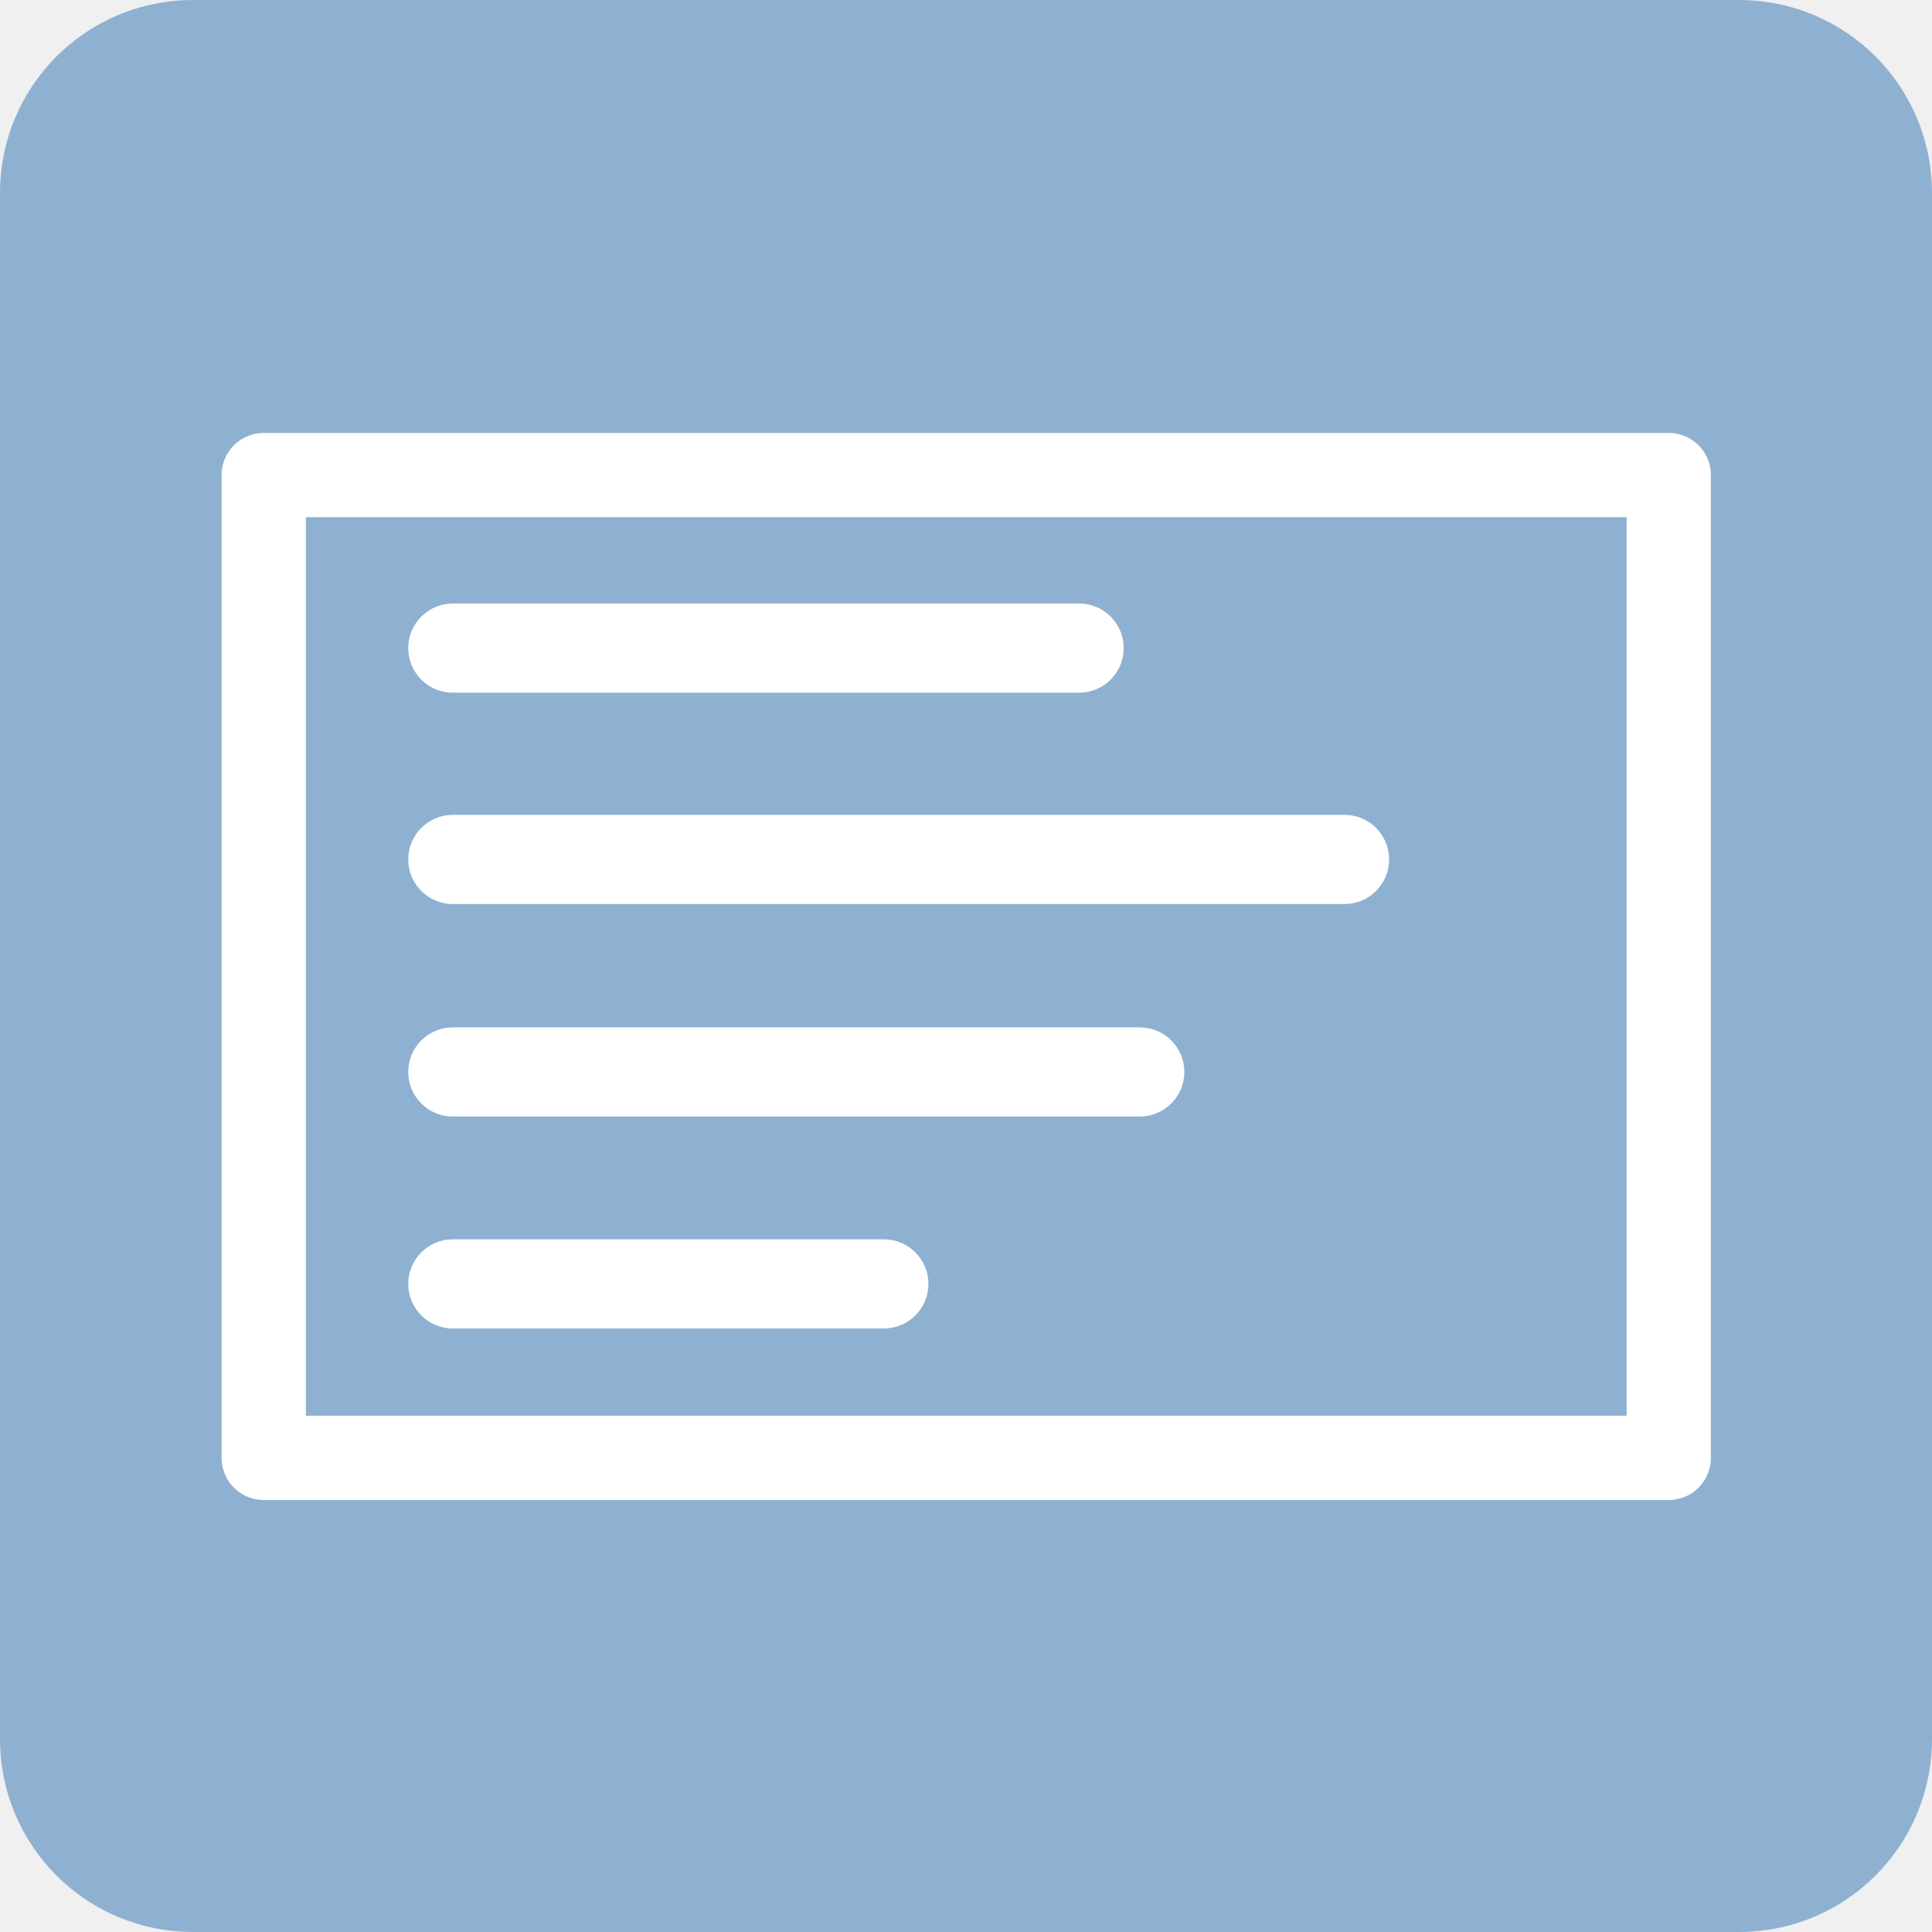
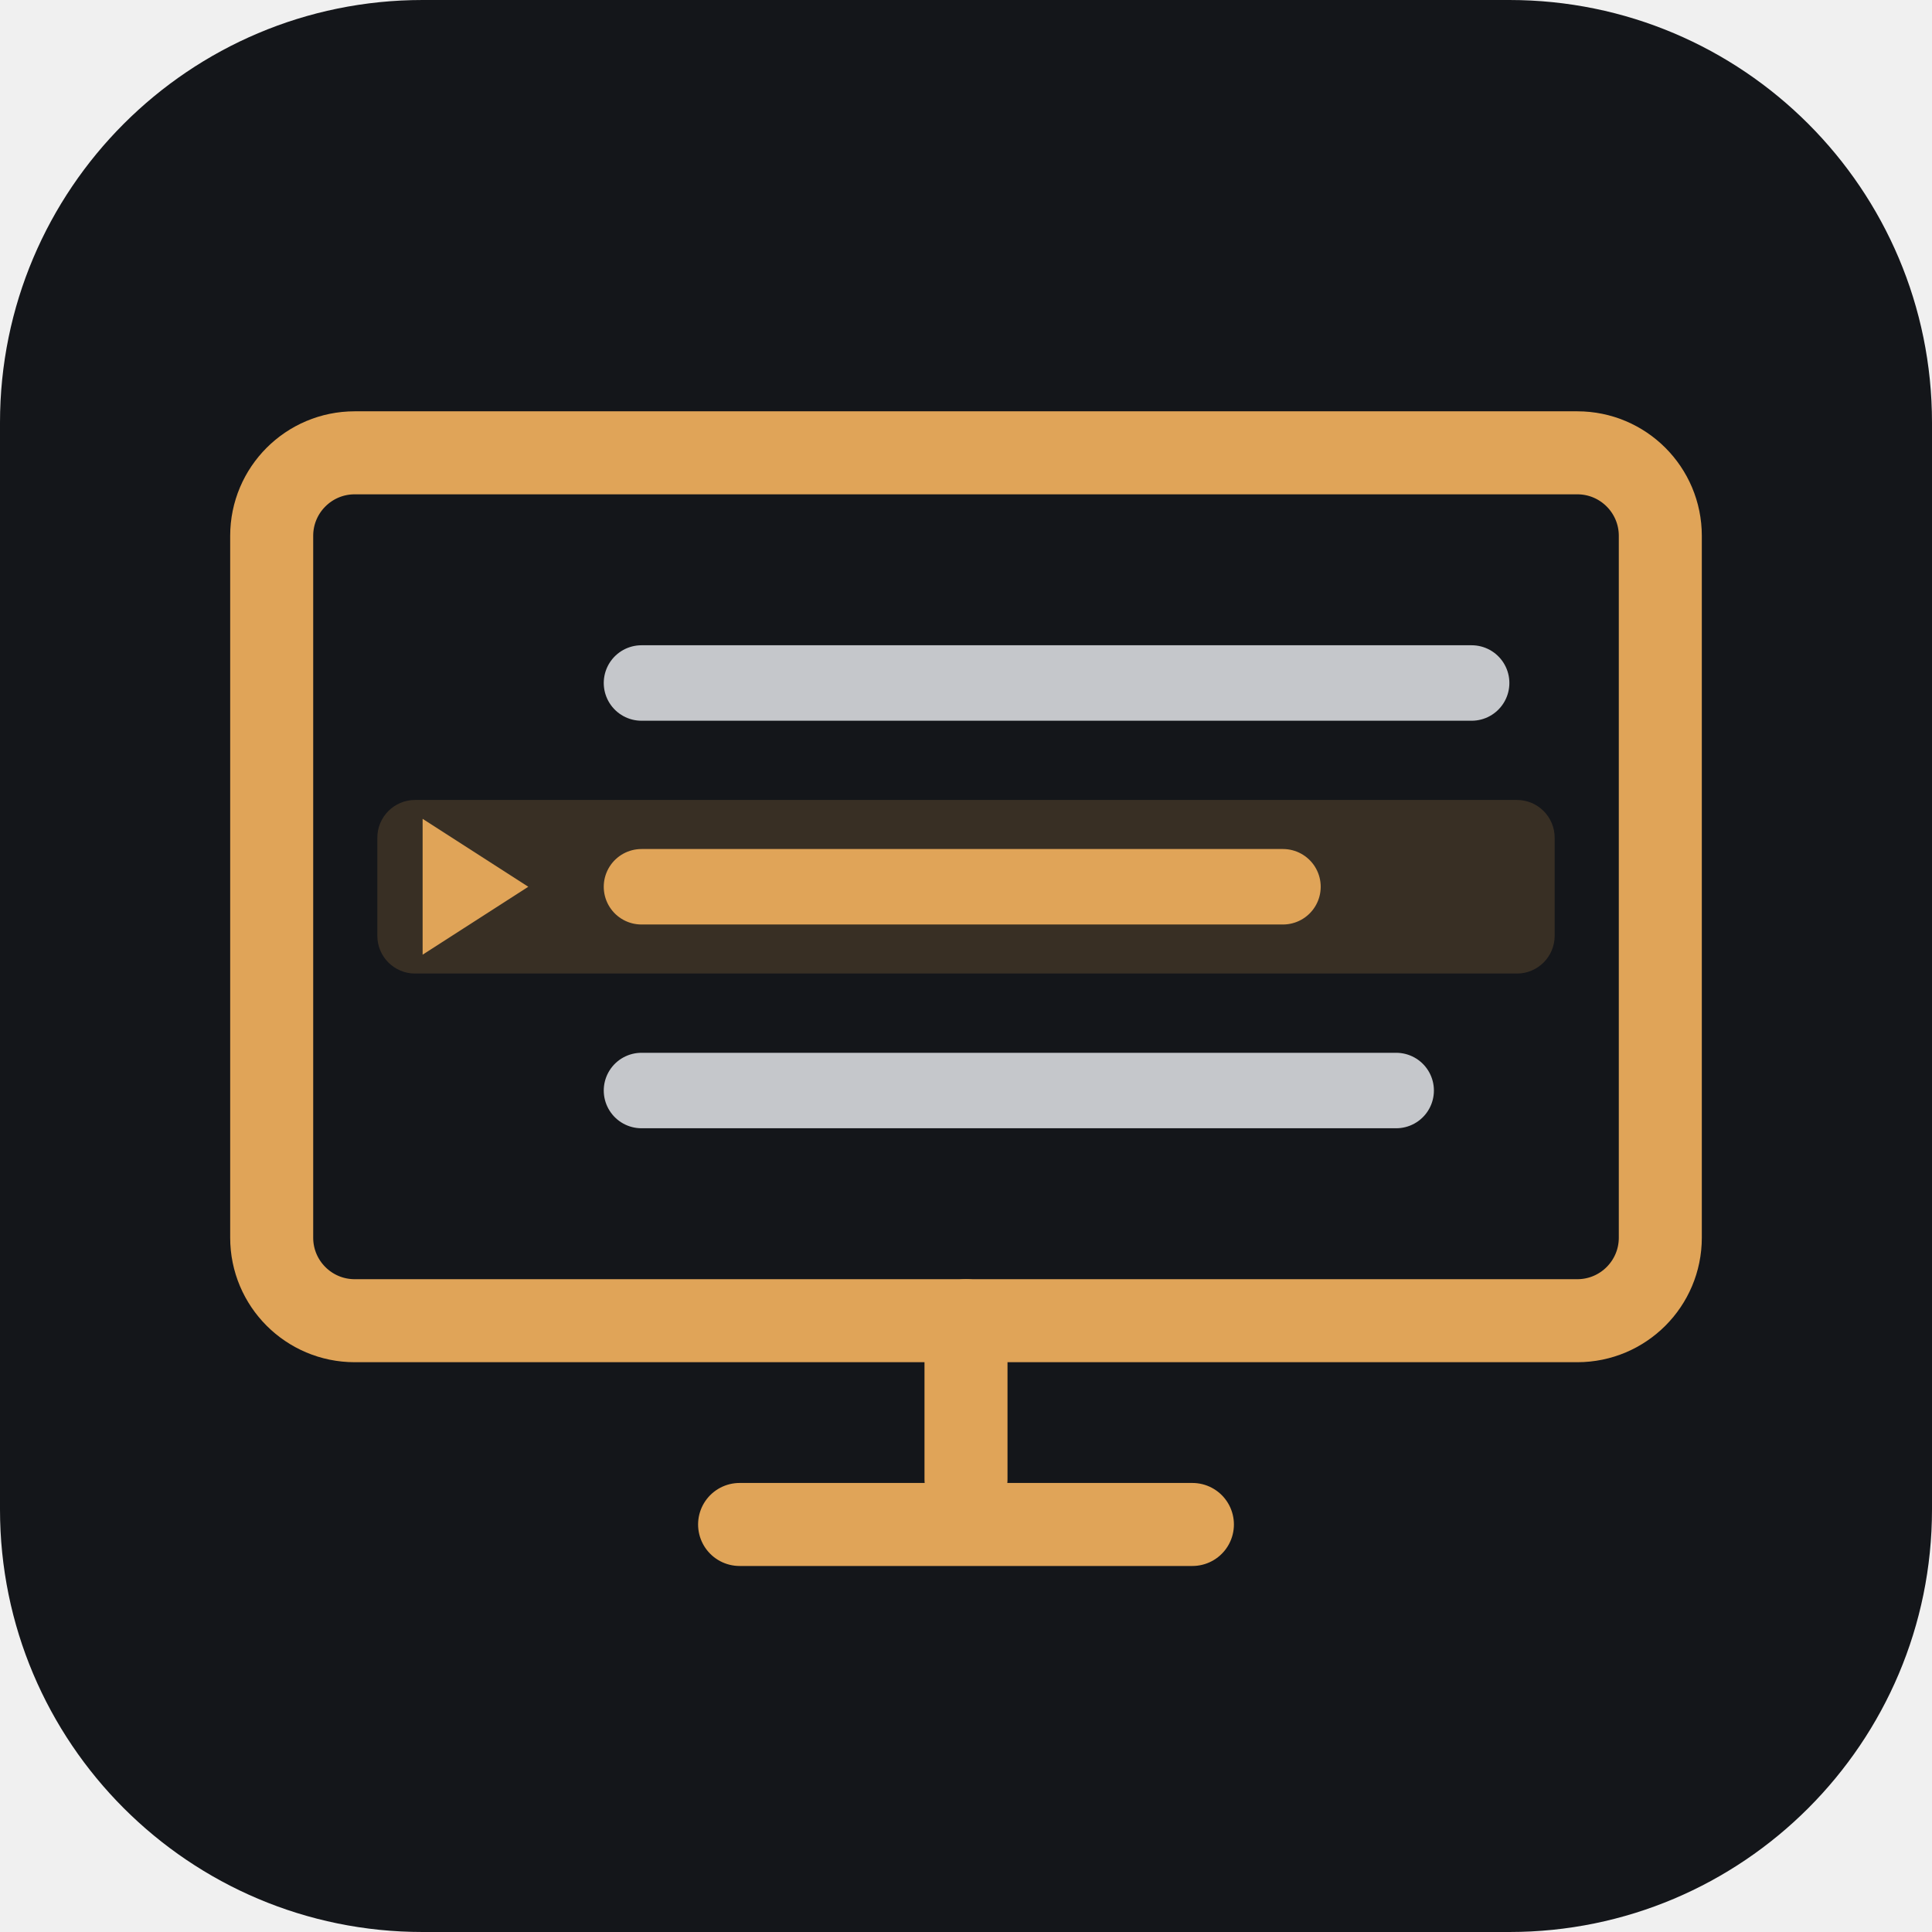
- <svg xmlns="http://www.w3.org/2000/svg" width="65" height="65" data-name="Layer 51">
-   <path d="M6.5 0h52C62.101 0 65 2.899 65 6.5v52c0 3.601-2.899 6.5-6.5 6.5h-52A6.486 6.486 0 0 1 0 58.5v-52C0 2.899 2.899 0 6.5 0" style="opacity:.996;fill:#8fb1d1;stroke-width:2.786;stroke-linejoin:round" />
-   <path d="M8.873 49.048h47.27V15.984H8.873Z" style="display:inline;opacity:.996;fill:none;stroke:#fff;stroke-width:2.835;stroke-linejoin:round" />
-   <path d="M31.235 43.195a1.5 1.5 0 0 0-1.5-1.5h-14.5a1.5 1.5 0 0 0 0 3h14.54a1.5 1.5 0 0 0 1.46-1.5m7.11-8.63h-23.11a1.5 1.5 0 0 0 0 3h23.11a1.5 1.5 0 0 0 0-3m6.89-7.15h-30a1.5 1.5 0 0 0 0 3h30a1.5 1.5 0 0 0 0-3m-30-4.11h21.07a1.5 1.5 0 1 0 0-3h-21.07a1.5 1.5 0 0 0 0 3" style="fill:#fff" />
+ <svg xmlns="http://www.w3.org/2000/svg" viewBox="0 0 512 512" width="512" height="512">
+   <rect width="512" height="512" rx="112" fill="#14161a" />
+   <rect x="72" y="120" width="368" height="230" rx="22" fill="none" stroke="#e0a458" stroke-width="22" />
+   <rect x="100" y="212" width="312" height="46" rx="10" fill="#e0a458" fill-opacity=".18" />
+   <g stroke-width="20" stroke-linecap="round">
+     <line x1="170" y1="181" x2="390" y2="181" stroke="#e4e6ea" stroke-opacity=".85" />
+     <line x1="170" y1="235" x2="340" y2="235" stroke="#e0a458" />
+     <line x1="170" y1="289" x2="370" y2="289" stroke="#e4e6ea" stroke-opacity=".85" />
+   </g>
+   <path d="M112 217 140 235 112 253Z" fill="#e0a458" />
+   <g stroke="#e0a458" stroke-width="22" stroke-linecap="round">
+     <line x1="256" y1="350" x2="256" y2="392" />
+     <line x1="196" y1="404" x2="316" y2="404" />
+   </g>
</svg>
